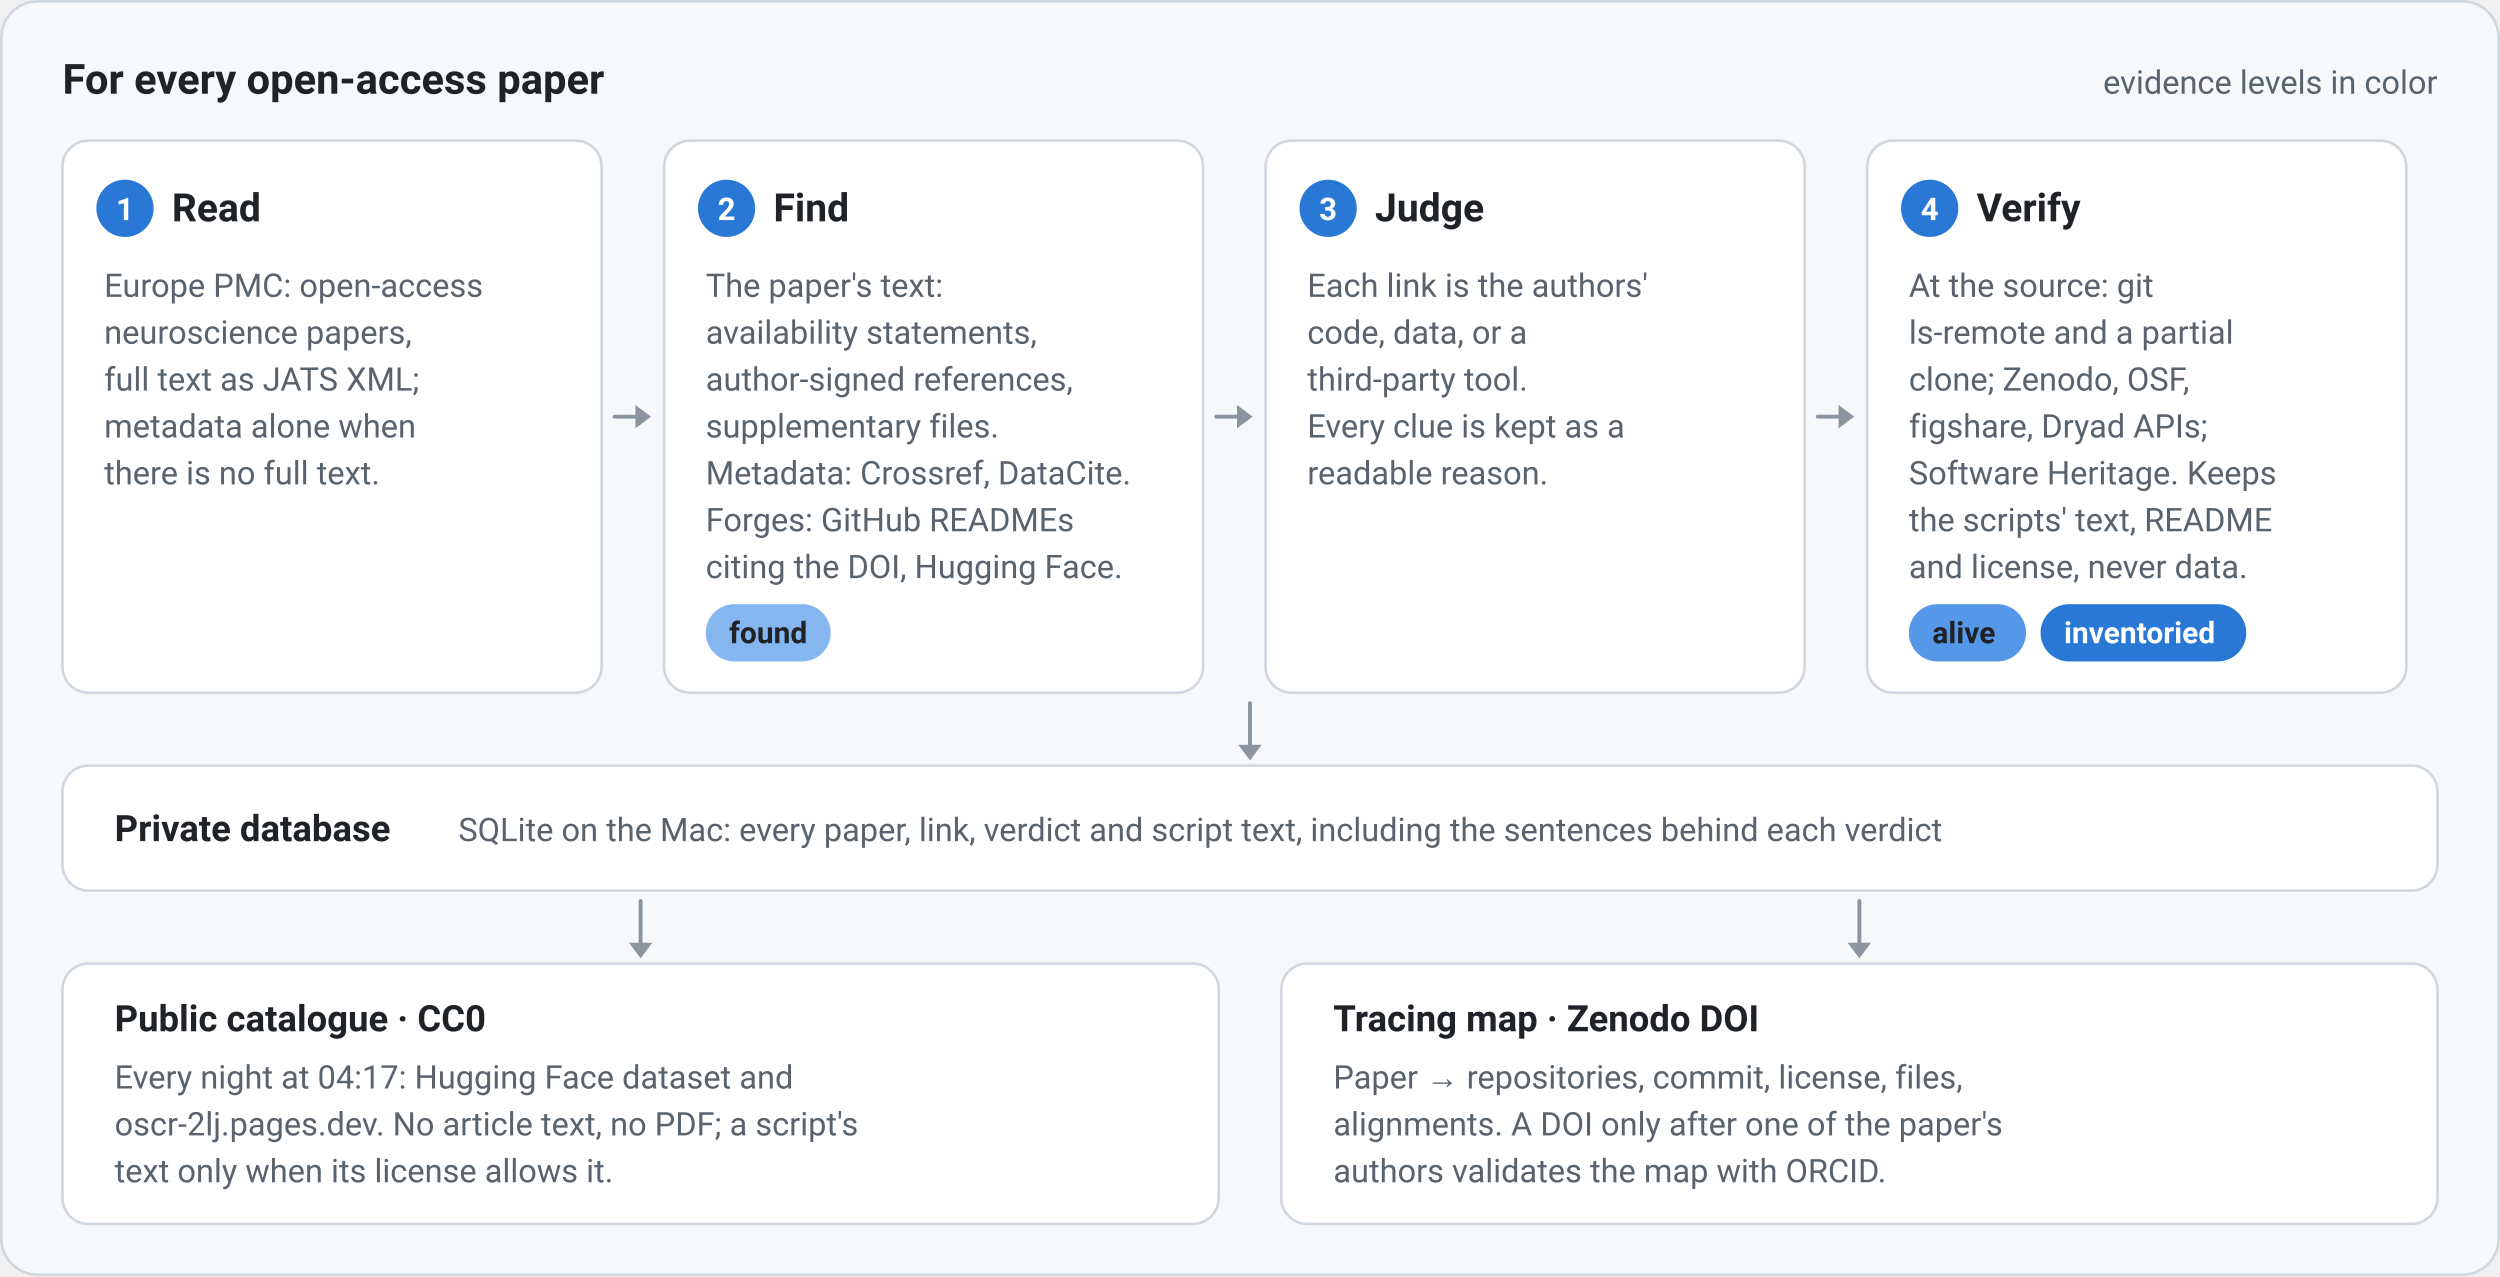
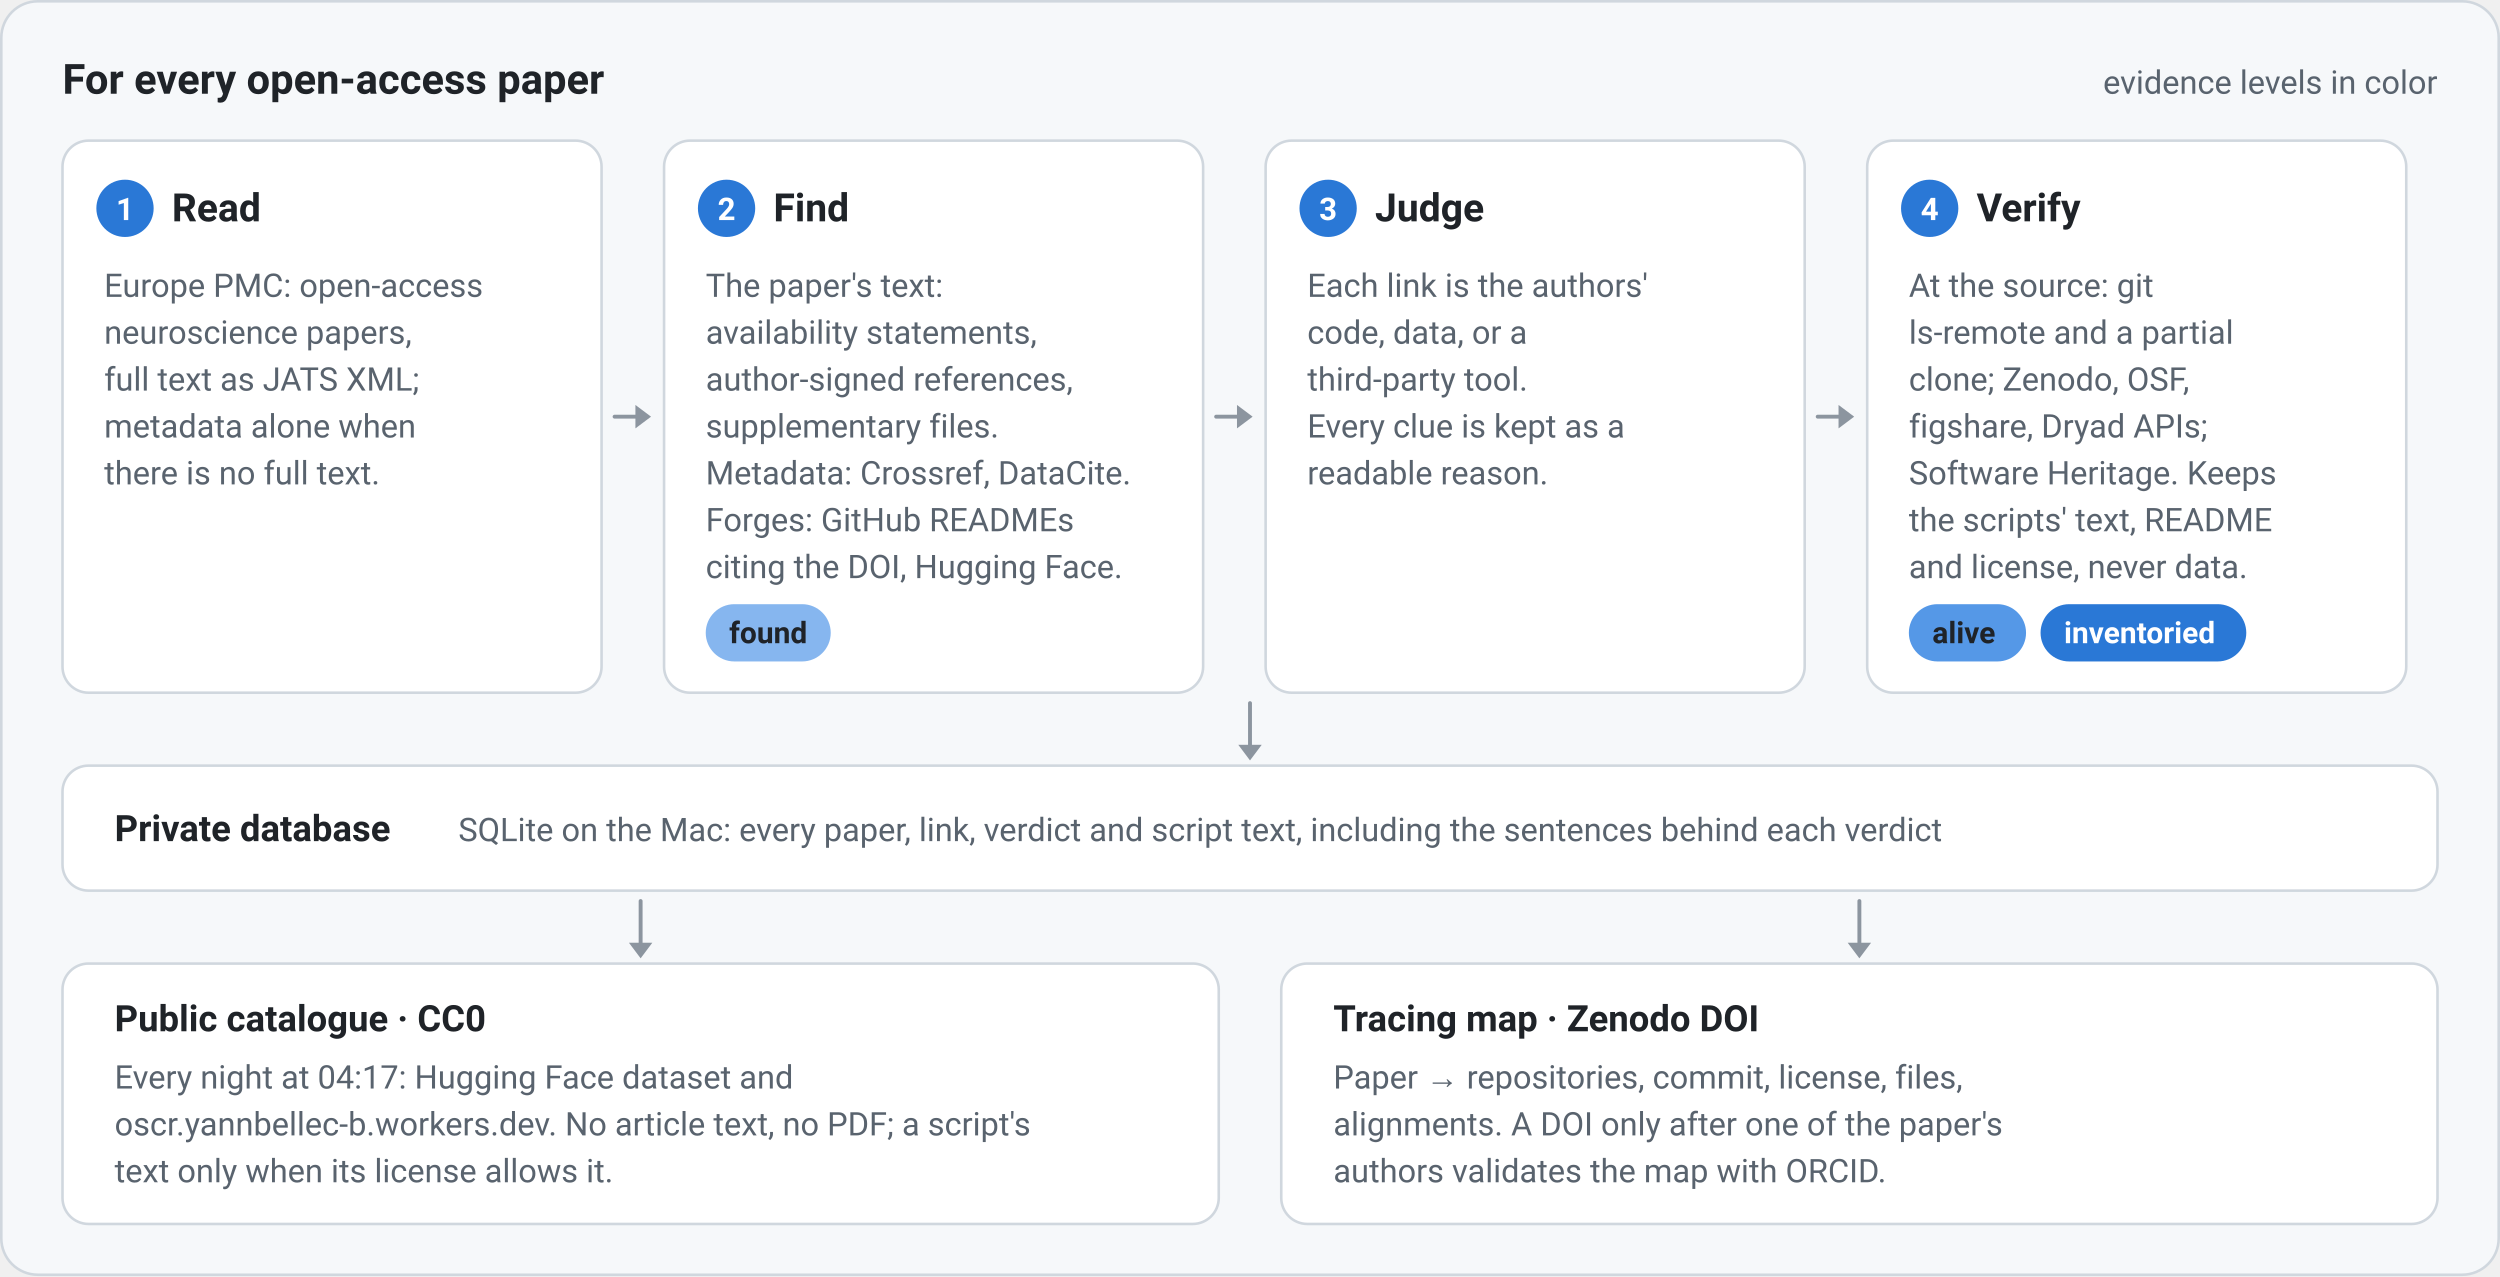
<svg xmlns="http://www.w3.org/2000/svg" width="960" height="490" viewBox="0 0 960 490" role="img" aria-labelledby="pipeline-t pipeline-d">
  <style>
text { font-family: system-ui, -apple-system, "Segoe UI", Roboto, "Helvetica Neue", Arial, sans-serif; fill: #1f2328; }
.mono { font-family: ui-monospace, SFMono-Regular, Menlo, Consolas, "Liberation Mono", monospace; }
.canvas { fill: #f6f8fa; stroke: #d0d7de; }
.card { fill: #ffffff; stroke: #d0d7de; }
.ink2 { fill: #59636e; }
.ink3 { fill: #6e7781; }
.bar { fill: #d8dee4; }
.bar2 { fill: #c1c9d1; }
.arrow { stroke: #8c959f; fill: none; stroke-width: 1.5; stroke-linecap: round; stroke-linejoin: round; }
.arrowhead { fill: #8c959f; }
.p1 { fill: #2a78d6; } .p1s { fill: rgba(42,120,214,0.14); } .p1l { stroke: #2a78d6; fill: none; }
.p2 { fill: #eb6834; } .p2s { fill: rgba(235,104,52,0.14); } .p2l { stroke: #eb6834; fill: none; }
.p3 { fill: #1baf7a; } .p3s { fill: rgba(27,175,122,0.16); } .p3l { stroke: #1baf7a; fill: none; }
.ok { fill: #1a7f37; } .okl { stroke: #1a7f37; fill: none; stroke-width: 2; stroke-linecap: round; stroke-linejoin: round; }
.brand { fill: #1f3b4d; }
.brand-ink { fill: #ffffff; }
.brand-ink2 { fill: #c9d6df; }
.accent { fill: #2a78d6; }
.accent-soft { fill: #dbe8f8; }
.title { font-size: 16px; font-weight: 600; }
.step { font-size: 12px; font-weight: 700; fill: #ffffff; }
.h { font-size: 15px; font-weight: 600; }
.b { font-size: 12.5px; fill: #59636e; }
.chip { font-size: 11.5px; font-weight: 600; }
.chip-on { fill: #ffffff; }
.out-h { font-size: 14px; font-weight: 600; }
.band { fill: #dbe8f8; }
.lvl1 { fill: #86b6ef; } .lvl2 { fill: #5598e7; } .lvl3 { fill: #2a78d6; }
</style>
  <rect class="canvas" x="0.5" y="0.5" width="959" height="489" rx="14" />
  <text class="title" x="24" y="36">For every open-access paper</text>
  <text class="b" x="936" y="36" text-anchor="end">evidence levels in color</text>
  <rect class="card" x="24" y="54" width="207" height="212" rx="10" />
  <circle class="accent" cx="48" cy="80" r="11" />
  <text class="step" x="48" y="84.5" text-anchor="middle">1</text>
  <text class="h" x="66" y="85">Read</text>
  <text class="b" x="40" y="114">Europe PMC: open-access</text>
  <text class="b" x="40" y="132">neuroscience papers,</text>
  <text class="b" x="40" y="150">full text as JATS XML;</text>
  <text class="b" x="40" y="168">metadata alone when</text>
  <text class="b" x="40" y="186">there is no full text.</text>
  <path class="arrow" d="M236 160.0 H248" />
  <path class="arrowhead" d="M250 160.0 l-6 -4.5 v9 z" />
  <rect class="card" x="255" y="54" width="207" height="212" rx="10" />
  <circle class="accent" cx="279" cy="80" r="11" />
  <text class="step" x="279" y="84.5" text-anchor="middle">2</text>
  <text class="h" x="297" y="85">Find</text>
  <text class="b" x="271" y="114">The paper's text:</text>
  <text class="b" x="271" y="132">availability statements,</text>
  <text class="b" x="271" y="150">author-signed references,</text>
  <text class="b" x="271" y="168">supplementary files.</text>
  <text class="b" x="271" y="186">Metadata: Crossref, DataCite.</text>
  <text class="b" x="271" y="204">Forges: GitHub READMEs</text>
  <text class="b" x="271" y="222">citing the DOI, Hugging Face.</text>
  <rect class="lvl1" x="271" y="232" width="48" height="22" rx="11" />
  <text class="chip" x="280" y="247">found</text>
  <path class="arrow" d="M467 160.0 H479" />
  <path class="arrowhead" d="M481 160.0 l-6 -4.5 v9 z" />
  <rect class="card" x="486" y="54" width="207" height="212" rx="10" />
  <circle class="accent" cx="510" cy="80" r="11" />
  <text class="step" x="510" y="84.5" text-anchor="middle">3</text>
  <text class="h" x="528" y="85">Judge</text>
  <text class="b" x="502" y="114">Each link is the authors'</text>
  <text class="b" x="502" y="132">code, data, or a</text>
  <text class="b" x="502" y="150">third-party tool.</text>
  <text class="b" x="502" y="168">Every clue is kept as a</text>
  <text class="b" x="502" y="186">readable reason.</text>
  <path class="arrow" d="M698 160.0 H710" />
  <path class="arrowhead" d="M712 160.0 l-6 -4.5 v9 z" />
  <rect class="card" x="717" y="54" width="207" height="212" rx="10" />
  <circle class="accent" cx="741" cy="80" r="11" />
  <text class="step" x="741" y="84.5" text-anchor="middle">4</text>
  <text class="h" x="759" y="85">Verify</text>
  <text class="b" x="733" y="114">At the source: git</text>
  <text class="b" x="733" y="132">ls-remote and a partial</text>
  <text class="b" x="733" y="150">clone; Zenodo, OSF,</text>
  <text class="b" x="733" y="168">figshare, Dryad APIs;</text>
  <text class="b" x="733" y="186">Software Heritage. Keeps</text>
  <text class="b" x="733" y="204">the scripts' text, README</text>
  <text class="b" x="733" y="222">and license, never data.</text>
  <rect class="lvl2" x="733" y="232" width="45" height="22" rx="11" />
  <text class="chip" x="742" y="247">alive</text>
  <rect class="lvl3" x="783.574" y="232" width="79" height="22" rx="11" />
  <text class="chip chip-on" x="792.574" y="247">inventoried</text>
  <path class="arrow" d="M480 270 V288" />
  <path class="arrowhead" d="M480 292 l-4.5 -6 h9 z" />
  <rect class="card" x="24" y="294" width="912" height="48" rx="10" />
  <text class="out-h" x="44" y="323">Private database</text>
  <text class="b" x="176" y="323">SQLite on the Mac: every paper, link, verdict and script text, including the sentences behind each verdict</text>
  <path class="arrow" d="M246 346 V364" />
  <path class="arrowhead" d="M246 368 l-4.5 -6 h9 z" />
  <path class="arrow" d="M714 346 V364" />
  <path class="arrowhead" d="M714 368 l-4.5 -6 h9 z" />
  <rect class="card" x="24" y="370" width="444" height="100" rx="10" />
  <text class="out-h" x="44" y="396">Public catalogue · CC0</text>
  <text class="b" x="44" y="418">Every night at 04:17: Hugging Face dataset and</text>
-   <text class="b" x="44" y="436">oscr-2lj.pages.dev. No article text, no PDF; a script's</text>
+   <text class="b" x="44" y="436">oscr.yannbellec-b.workers.dev. No article text, no PDF; a script's</text>
  <text class="b" x="44" y="454">text only when its license allows it.</text>
  <rect class="card" x="492" y="370" width="444" height="100" rx="10" />
  <text class="out-h" x="512" y="396">Tracing map · Zenodo DOI</text>
  <text class="b" x="512" y="418">Paper → repositories, commit, license, files,</text>
  <text class="b" x="512" y="436">alignments. A DOI only after one of the paper's</text>
  <text class="b" x="512" y="454">authors validates the map with ORCID.</text>
</svg>
